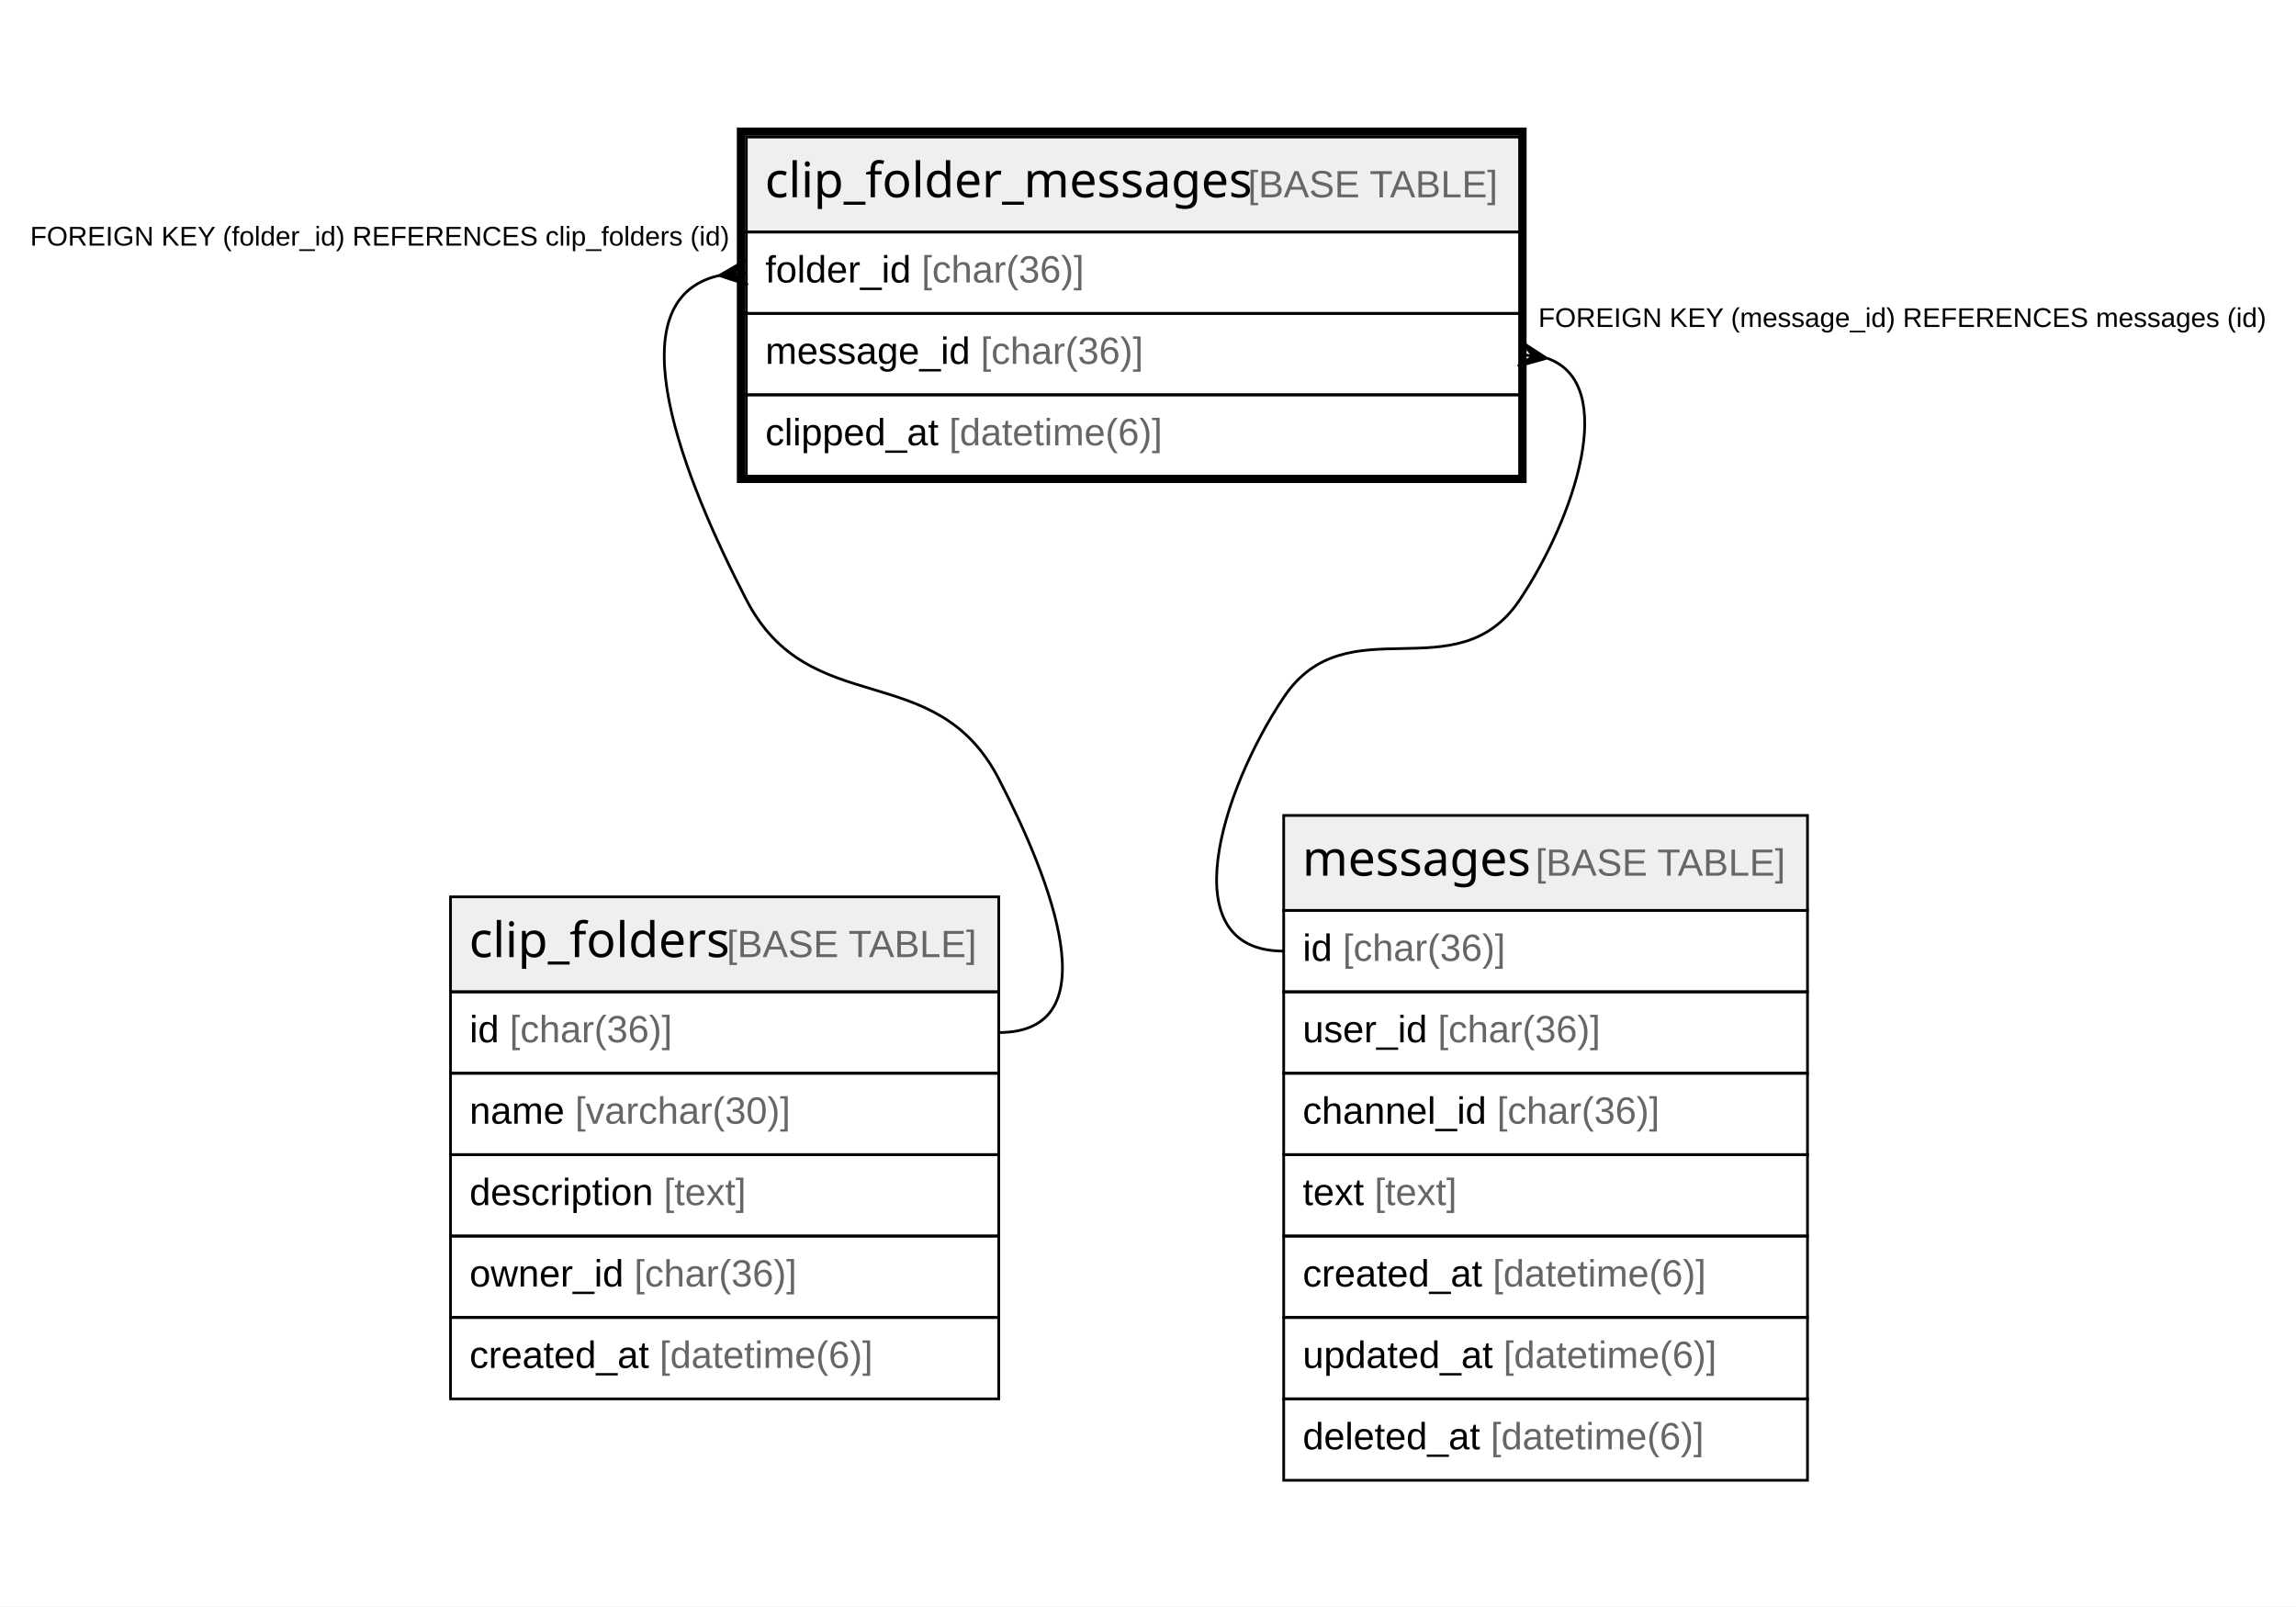
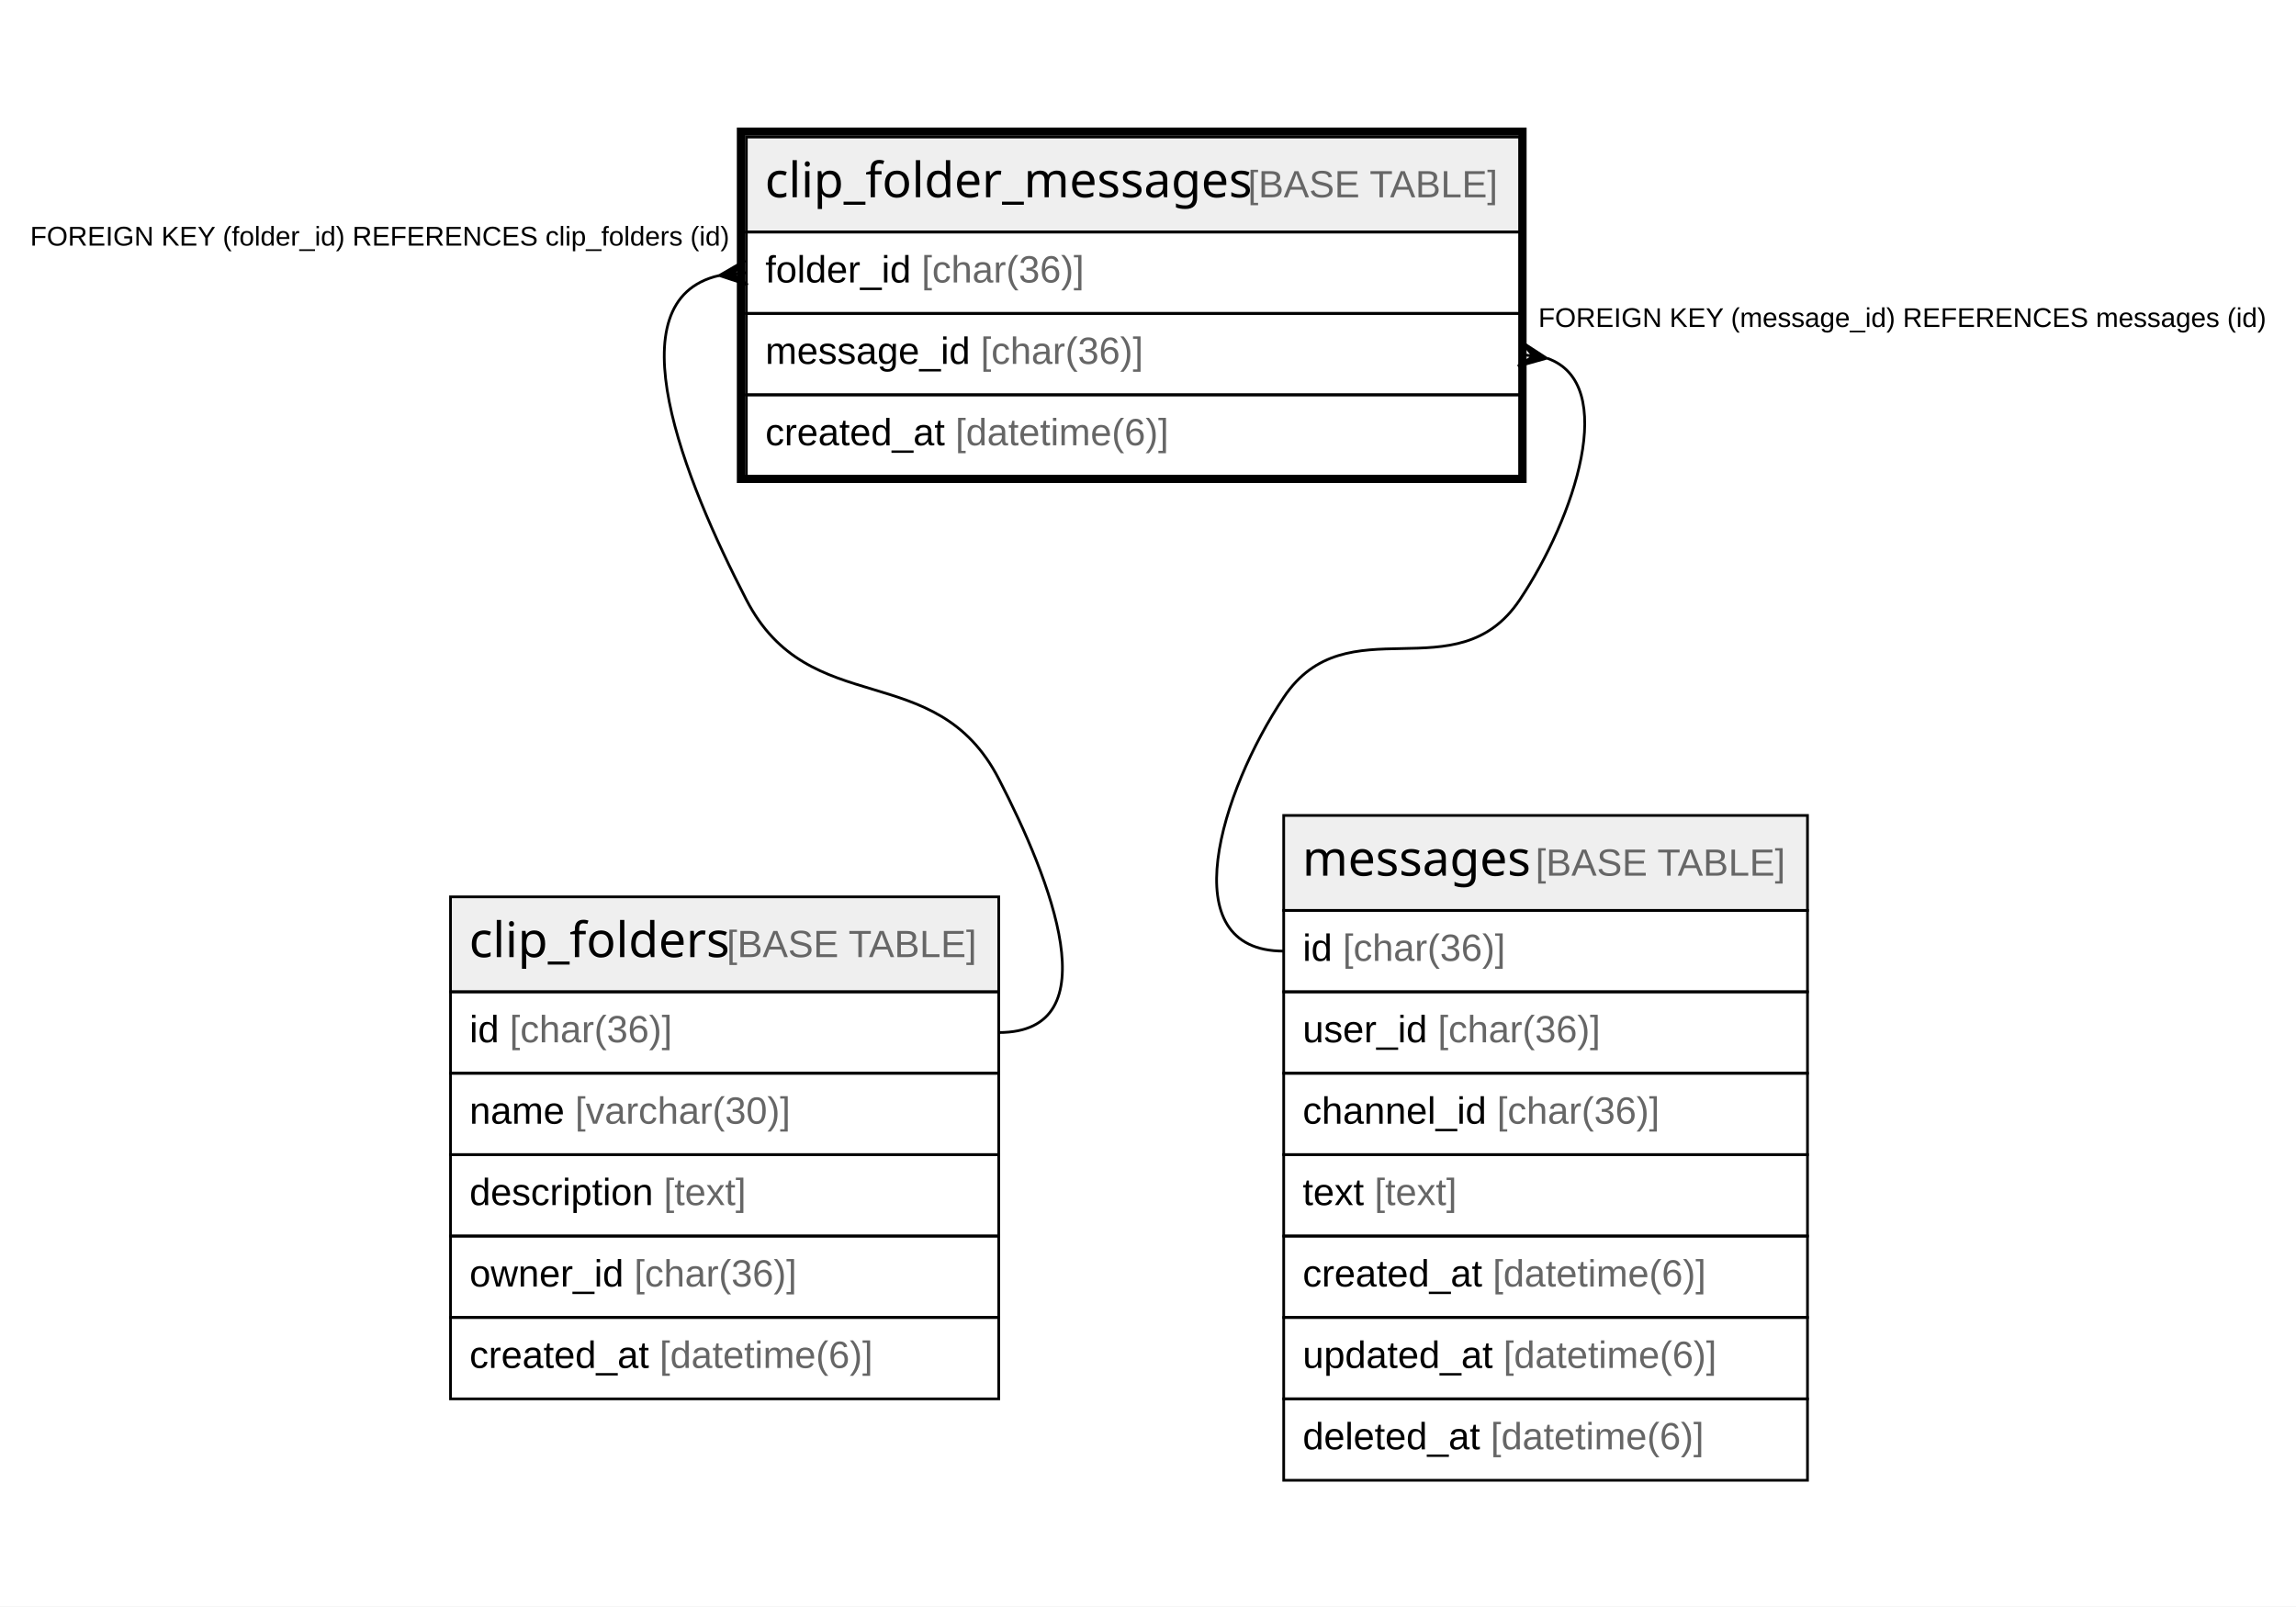
<svg xmlns="http://www.w3.org/2000/svg" width="846pt" height="592pt" viewBox="0.00 0.00 846.00 592.00">
  <g id="graph0" class="graph" transform="scale(1 1) rotate(0) translate(4 588)">
    <polygon fill="#ffffff" stroke="transparent" points="-4,4 -4,-588 842,-588 842,4 -4,4" />
    <g id="node1" class="node">
      <polygon fill="#efefef" stroke="transparent" points="271,-502.5 271,-537.5 556,-537.5 556,-502.5 271,-502.5" />
      <polygon fill="none" stroke="#000000" points="271,-502.5 271,-537.5 556,-537.5 556,-502.5 271,-502.5" />
      <text text-anchor="start" x="277.858" y="-515.3" font-family="Arial Bold" font-size="18.00" fill="#000000">clip_folder_messages</text>
      <text text-anchor="start" x="451.889" y="-515.3" font-family="Arial" font-size="14.00" fill="#000000"> </text>
      <text text-anchor="start" x="455.779" y="-515.3" font-family="Arial" font-size="14.00" fill="#666666">[BASE TABLE]</text>
      <polygon fill="none" stroke="#000000" points="271,-472.5 271,-502.5 556,-502.5 556,-472.5 271,-472.5" />
      <text text-anchor="start" x="278" y="-483.9" font-family="Arial" font-size="14.00" fill="#000000">folder_id </text>
      <text text-anchor="start" x="335.568" y="-483.9" font-family="Arial" font-size="14.00" fill="#666666">[char(36)]</text>
      <polygon fill="none" stroke="#000000" points="271,-442.5 271,-472.5 556,-472.5 556,-442.5 271,-442.5" />
      <text text-anchor="start" x="278" y="-453.9" font-family="Arial" font-size="14.00" fill="#000000">message_id </text>
      <text text-anchor="start" x="357.353" y="-453.9" font-family="Arial" font-size="14.00" fill="#666666">[char(36)]</text>
      <polygon fill="none" stroke="#000000" points="271,-412.5 271,-442.5 556,-442.5 556,-412.5 271,-412.5" />
-       <text text-anchor="start" x="278" y="-423.9" font-family="Arial" font-size="14.00" fill="#000000">clipped_at </text>
-       <text text-anchor="start" x="345.69" y="-423.9" font-family="Arial" font-size="14.00" fill="#666666">[datetime(6)]</text>
+       <text text-anchor="start" x="278" y="-423.9" font-family="Arial" font-size="14.00" fill="#000000">created_at </text>
+       <text text-anchor="start" x="348.028" y="-423.9" font-family="Arial" font-size="14.00" fill="#666666">[datetime(6)]</text>
      <polygon fill="none" stroke="#000000" stroke-width="3" points="269,-411.5 269,-539.5 557,-539.5 557,-411.5 269,-411.5" />
    </g>
    <g id="node2" class="node">
      <polygon fill="#efefef" stroke="transparent" points="162,-222.5 162,-257.5 364,-257.5 364,-222.5 162,-222.5" />
      <polygon fill="none" stroke="#000000" points="162,-222.5 162,-257.5 364,-257.5 364,-222.5 162,-222.5" />
      <text text-anchor="start" x="168.869" y="-235.3" font-family="Arial Bold" font-size="18.00" fill="#000000">clip_folders</text>
      <text text-anchor="start" x="259.877" y="-235.3" font-family="Arial" font-size="14.00" fill="#000000"> </text>
      <text text-anchor="start" x="263.768" y="-235.3" font-family="Arial" font-size="14.00" fill="#666666">[BASE TABLE]</text>
      <polygon fill="none" stroke="#000000" points="162,-192.5 162,-222.5 364,-222.5 364,-192.5 162,-192.5" />
      <text text-anchor="start" x="169" y="-203.9" font-family="Arial" font-size="14.00" fill="#000000">id </text>
      <text text-anchor="start" x="183.78" y="-203.9" font-family="Arial" font-size="14.00" fill="#666666">[char(36)]</text>
      <polygon fill="none" stroke="#000000" points="162,-162.5 162,-192.5 364,-192.5 364,-162.5 162,-162.5" />
      <text text-anchor="start" x="169" y="-173.9" font-family="Arial" font-size="14.00" fill="#000000">name </text>
      <text text-anchor="start" x="207.899" y="-173.9" font-family="Arial" font-size="14.00" fill="#666666">[varchar(30)]</text>
      <polygon fill="none" stroke="#000000" points="162,-132.5 162,-162.5 364,-162.5 364,-132.5 162,-132.5" />
      <text text-anchor="start" x="169" y="-143.9" font-family="Arial" font-size="14.00" fill="#000000">description </text>
      <text text-anchor="start" x="240.568" y="-143.9" font-family="Arial" font-size="14.00" fill="#666666">[text]</text>
      <polygon fill="none" stroke="#000000" points="162,-102.5 162,-132.5 364,-132.5 364,-102.5 162,-102.5" />
      <text text-anchor="start" x="169" y="-113.9" font-family="Arial" font-size="14.00" fill="#000000">owner_id </text>
      <text text-anchor="start" x="229.677" y="-113.9" font-family="Arial" font-size="14.00" fill="#666666">[char(36)]</text>
      <polygon fill="none" stroke="#000000" points="162,-72.5 162,-102.5 364,-102.5 364,-72.5 162,-72.5" />
      <text text-anchor="start" x="169" y="-83.9" font-family="Arial" font-size="14.00" fill="#000000">created_at </text>
      <text text-anchor="start" x="239.028" y="-83.9" font-family="Arial" font-size="14.00" fill="#666666">[datetime(6)]</text>
    </g>
    <g id="edge1" class="edge">
      <path fill="none" stroke="#000000" d="M260.897,-486.453C221.498,-477.371 248.149,-411.237 271,-367 294.261,-321.969 340.739,-346.031 364,-301 383.072,-264.079 405.556,-207.5 364,-207.5" />
      <polygon fill="#000000" stroke="#000000" points="261.053,-486.469 270.536,-491.976 266.027,-486.984 271,-487.5 271,-487.5 271,-487.5 266.027,-486.984 271.464,-483.024 261.053,-486.469 261.053,-486.469" />
      <text text-anchor="start" x="7.11" y="-497.5" font-family="Arial" font-size="10.00" fill="#000000">FOREIGN KEY (folder_id) REFERENCES clip_folders (id)</text>
    </g>
    <g id="node3" class="node">
      <polygon fill="#efefef" stroke="transparent" points="469,-252.5 469,-287.5 662,-287.5 662,-252.5 469,-252.5" />
      <polygon fill="none" stroke="#000000" points="469,-252.5 469,-287.5 662,-287.5 662,-252.5 469,-252.5" />
      <text text-anchor="start" x="475.865" y="-265.3" font-family="Arial Bold" font-size="18.00" fill="#000000">messages</text>
      <text text-anchor="start" x="557.882" y="-265.3" font-family="Arial" font-size="14.00" fill="#000000"> </text>
      <text text-anchor="start" x="561.772" y="-265.3" font-family="Arial" font-size="14.00" fill="#666666">[BASE TABLE]</text>
      <polygon fill="none" stroke="#000000" points="469,-222.5 469,-252.5 662,-252.5 662,-222.5 469,-222.5" />
      <text text-anchor="start" x="476" y="-233.9" font-family="Arial" font-size="14.00" fill="#000000">id </text>
      <text text-anchor="start" x="490.78" y="-233.9" font-family="Arial" font-size="14.00" fill="#666666">[char(36)]</text>
      <polygon fill="none" stroke="#000000" points="469,-192.5 469,-222.5 662,-222.5 662,-192.5 469,-192.5" />
      <text text-anchor="start" x="476" y="-203.9" font-family="Arial" font-size="14.00" fill="#000000">user_id </text>
      <text text-anchor="start" x="525.788" y="-203.9" font-family="Arial" font-size="14.00" fill="#666666">[char(36)]</text>
      <polygon fill="none" stroke="#000000" points="469,-162.5 469,-192.5 662,-192.5 662,-162.5 469,-162.5" />
      <text text-anchor="start" x="476" y="-173.9" font-family="Arial" font-size="14.00" fill="#000000">channel_id </text>
      <text text-anchor="start" x="547.582" y="-173.9" font-family="Arial" font-size="14.00" fill="#666666">[char(36)]</text>
      <polygon fill="none" stroke="#000000" points="469,-132.5 469,-162.5 662,-162.5 662,-132.5 469,-132.5" />
      <text text-anchor="start" x="476" y="-143.9" font-family="Arial" font-size="14.00" fill="#000000">text </text>
      <text text-anchor="start" x="502.454" y="-143.9" font-family="Arial" font-size="14.00" fill="#666666">[text]</text>
      <polygon fill="none" stroke="#000000" points="469,-102.5 469,-132.5 662,-132.5 662,-102.5 469,-102.5" />
      <text text-anchor="start" x="476" y="-113.9" font-family="Arial" font-size="14.00" fill="#000000">created_at </text>
      <text text-anchor="start" x="546.028" y="-113.9" font-family="Arial" font-size="14.00" fill="#666666">[datetime(6)]</text>
      <polygon fill="none" stroke="#000000" points="469,-72.5 469,-102.5 662,-102.5 662,-72.5 469,-72.5" />
      <text text-anchor="start" x="476" y="-83.9" font-family="Arial" font-size="14.00" fill="#000000">updated_at </text>
      <text text-anchor="start" x="549.933" y="-83.9" font-family="Arial" font-size="14.00" fill="#666666">[datetime(6)]</text>
      <polygon fill="none" stroke="#000000" points="469,-42.5 469,-72.5 662,-72.5 662,-42.5 469,-42.5" />
      <text text-anchor="start" x="476" y="-53.9" font-family="Arial" font-size="14.00" fill="#000000">deleted_at </text>
      <text text-anchor="start" x="545.257" y="-53.9" font-family="Arial" font-size="14.00" fill="#666666">[datetime(6)]</text>
    </g>
    <g id="edge2" class="edge">
      <path fill="none" stroke="#000000" d="M566.172,-455.943C592.689,-446.581 576.169,-397.174 556,-367 532.745,-332.21 492.255,-365.79 469,-331 445.907,-296.452 427.444,-237.5 469,-237.5" />
      <polygon fill="#000000" stroke="#000000" points="565.885,-455.986 555.319,-453.052 560.942,-456.743 556,-457.5 556,-457.5 556,-457.5 560.942,-456.743 556.681,-461.948 565.885,-455.986 565.885,-455.986" />
      <text text-anchor="start" x="562.827" y="-467.5" font-family="Arial" font-size="10.00" fill="#000000">FOREIGN KEY (message_id) REFERENCES messages (id)</text>
    </g>
  </g>
</svg>
